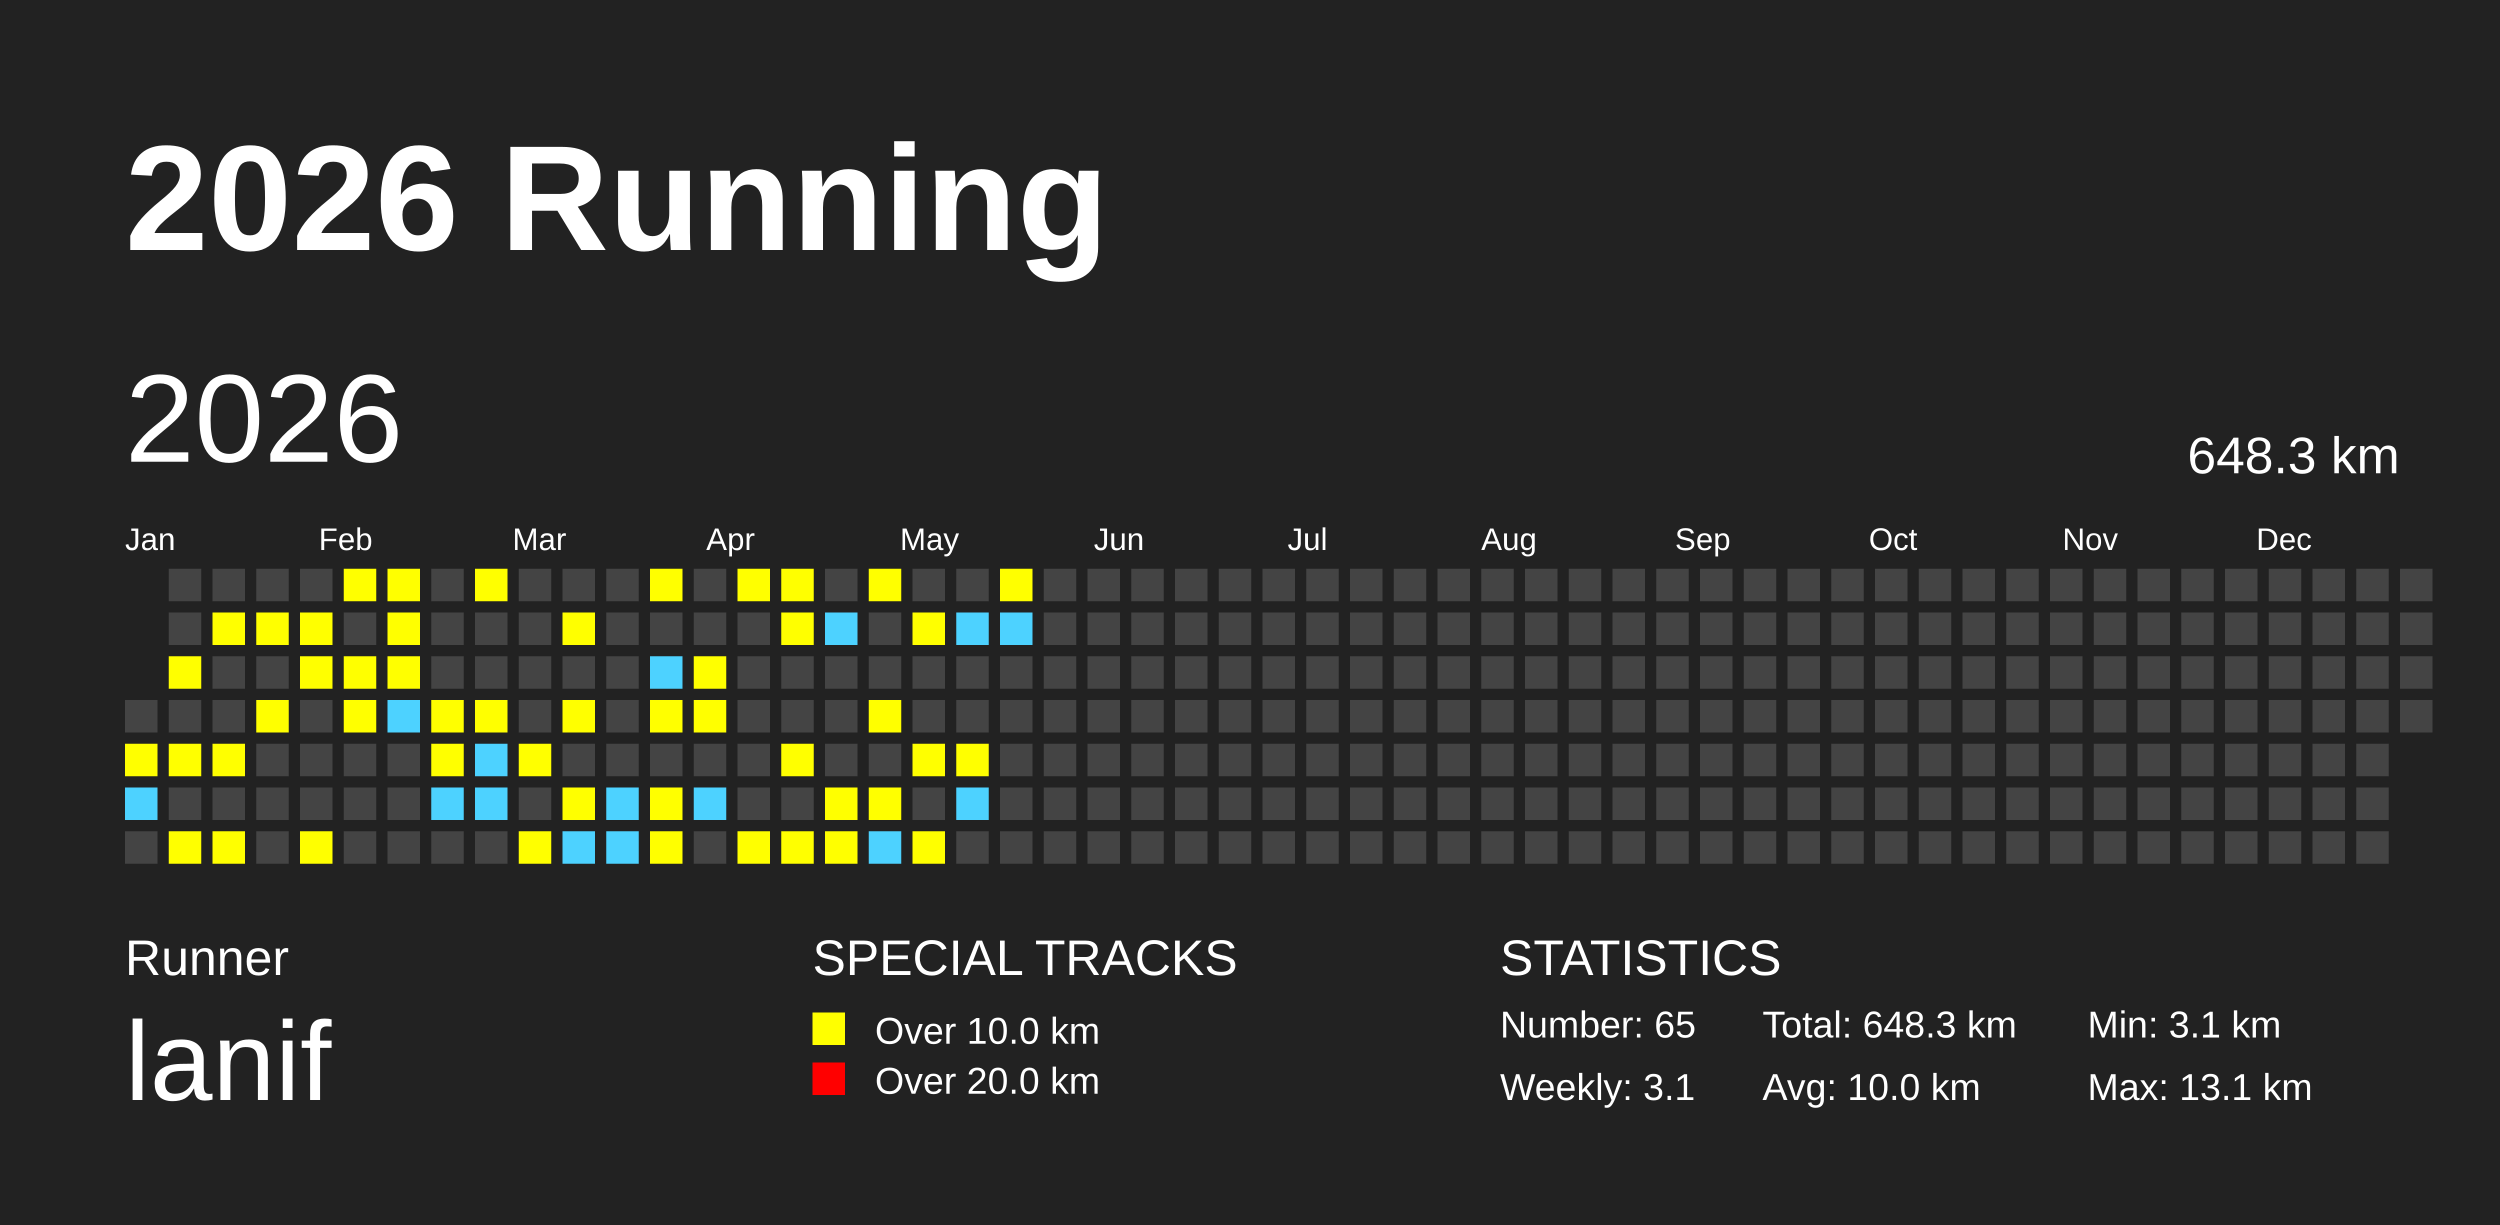
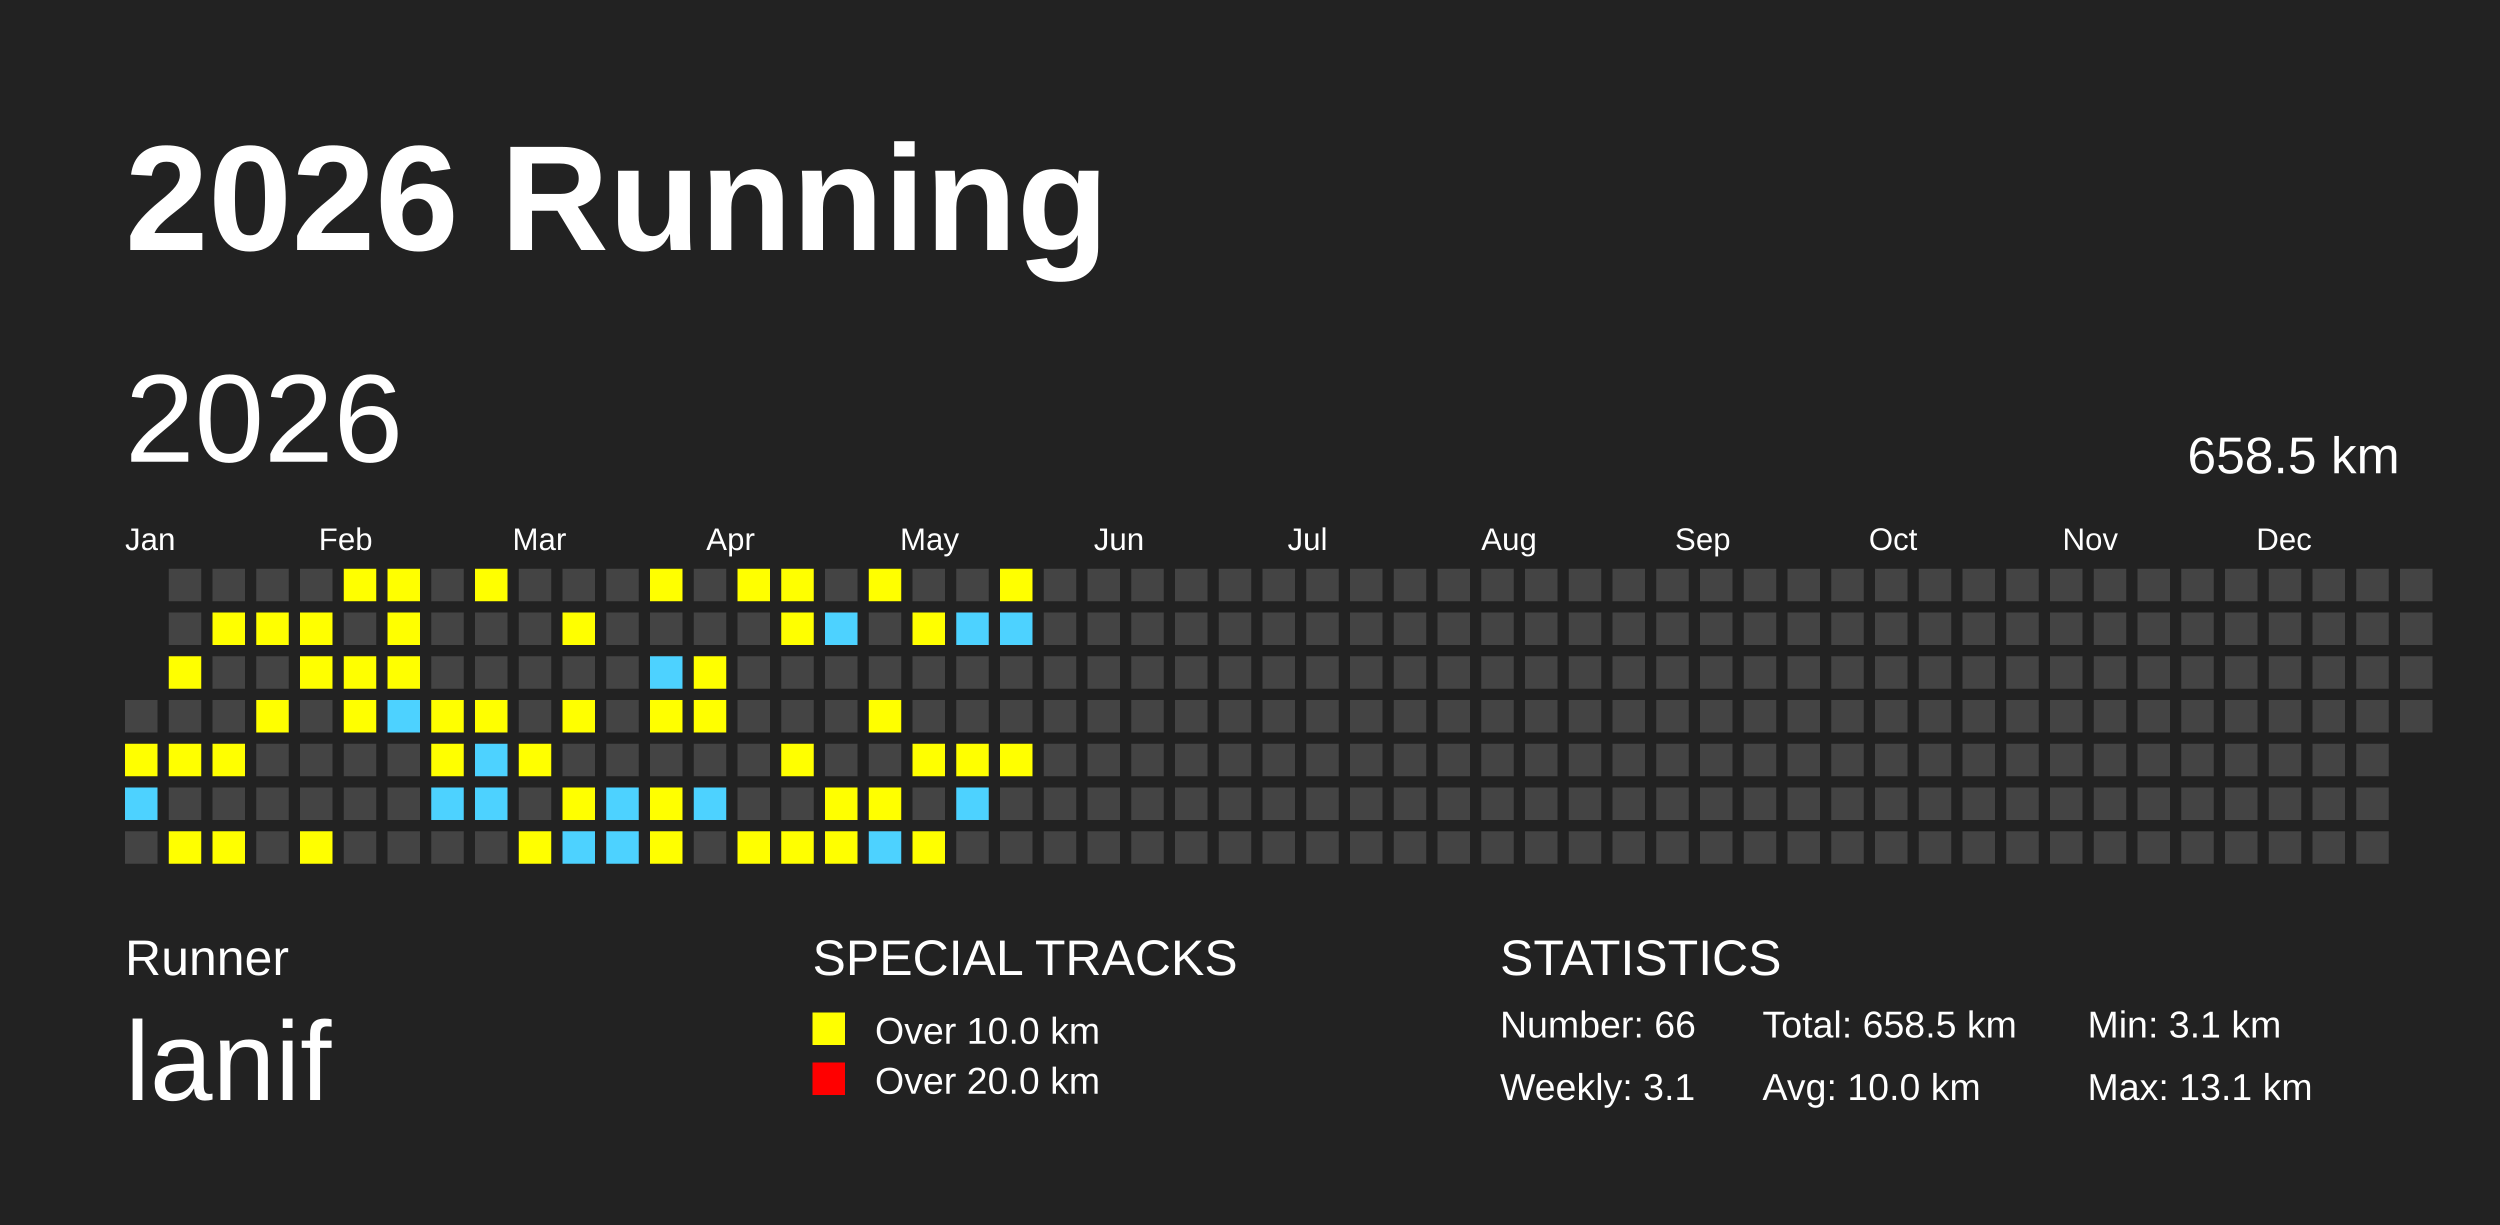
<svg xmlns="http://www.w3.org/2000/svg" baseProfile="full" height="98mm" version="1.1" viewBox="0,0,200,98" width="200mm">
  <defs />
  <rect fill="#222222" height="98" width="200" x="0" y="0" />
  <text fill="#FFFFFF" style="font-size:12px; font-family:Arial; font-weight:bold;" x="10" y="20">2026 Running</text>
  <text fill="#FFFFFF" style="font-size:4px; font-family:Arial" x="10" y="78">Runner</text>
  <text fill="#FFFFFF" style="font-size:9px; font-family:Arial" x="10" y="88">lanif</text>
  <text fill="#FFFFFF" style="font-size:4px; font-family:Arial" x="65" y="78">SPECIAL TRACKS</text>
  <rect fill="yellow" height="2.6" width="2.6" x="65" y="81" />
  <text fill="#FFFFFF" style="font-size:3px; font-family:Arial" x="70" y="83.5">Over 10.0 km</text>
  <rect fill="red" height="2.6" width="2.6" x="65" y="85" />
  <text fill="#FFFFFF" style="font-size:3px; font-family:Arial" x="70" y="87.5">Over 20.0 km</text>
  <text fill="#FFFFFF" style="font-size:4px; font-family:Arial" x="120" y="78">STATISTICS</text>
-   <text fill="#FFFFFF" style="font-size:3px; font-family:Arial" x="120" y="83">Number: 65</text>
+   <text fill="#FFFFFF" style="font-size:3px; font-family:Arial" x="120" y="83">Number: 66</text>
  <text fill="#FFFFFF" style="font-size:3px; font-family:Arial" x="120" y="88">Weekly: 3.1</text>
-   <text fill="#FFFFFF" style="font-size:3px; font-family:Arial" x="141" y="83">Total: 648.3 km</text>
+   <text fill="#FFFFFF" style="font-size:3px; font-family:Arial" x="141" y="83">Total: 658.5 km</text>
  <text fill="#FFFFFF" style="font-size:3px; font-family:Arial" x="141" y="88">Avg: 10.0 km</text>
  <text fill="#FFFFFF" style="font-size:3px; font-family:Arial" x="167" y="83">Min: 3.1 km</text>
  <text fill="#FFFFFF" style="font-size:3px; font-family:Arial" x="167" y="88">Max: 13.1 km</text>
  <text dominant-baseline="hanging" fill="#FFFFFF" style="font-size:10.0px; font-family:Arial;" x="10" y="30">2026</text>
-   <text dominant-baseline="hanging" fill="#FFFFFF" style="font-size:4.125px; font-family:Arial;" x="175" y="35">648.3 km</text>
+   <text dominant-baseline="hanging" fill="#FFFFFF" style="font-size:4.125px; font-family:Arial;" x="175" y="35">658.5 km</text>
  <text fill="#FFFFFF" style="font-size:2.5px; font-family:Arial" x="10.0" y="44">Jan</text>
  <text fill="#FFFFFF" style="font-size:2.5px; font-family:Arial" x="25.5" y="44">Feb</text>
  <text fill="#FFFFFF" style="font-size:2.5px; font-family:Arial" x="41.0" y="44">Mar</text>
  <text fill="#FFFFFF" style="font-size:2.5px; font-family:Arial" x="56.5" y="44">Apr</text>
  <text fill="#FFFFFF" style="font-size:2.5px; font-family:Arial" x="72.0" y="44">May</text>
  <text fill="#FFFFFF" style="font-size:2.5px; font-family:Arial" x="87.5" y="44">Jun</text>
  <text fill="#FFFFFF" style="font-size:2.5px; font-family:Arial" x="103.0" y="44">Jul</text>
  <text fill="#FFFFFF" style="font-size:2.5px; font-family:Arial" x="118.5" y="44">Aug</text>
  <text fill="#FFFFFF" style="font-size:2.5px; font-family:Arial" x="134.0" y="44">Sep</text>
  <text fill="#FFFFFF" style="font-size:2.5px; font-family:Arial" x="149.5" y="44">Oct</text>
  <text fill="#FFFFFF" style="font-size:2.5px; font-family:Arial" x="165.0" y="44">Nov</text>
  <text fill="#FFFFFF" style="font-size:2.5px; font-family:Arial" x="180.5" y="44">Dec</text>
  <rect fill="#444444" height="2.6" width="2.6" x="10.0" y="56.0" />
  <rect fill="yellow" height="2.6" width="2.6" x="10.0" y="59.5" />
  <rect fill="#4DD2FF" height="2.6" width="2.6" x="10.0" y="63.0" />
  <rect fill="#444444" height="2.6" width="2.6" x="10.0" y="66.5" />
  <rect fill="#444444" height="2.6" width="2.6" x="13.5" y="45.5" />
  <rect fill="#444444" height="2.6" width="2.6" x="13.5" y="49.0" />
  <rect fill="yellow" height="2.6" width="2.6" x="13.5" y="52.5" />
  <rect fill="#444444" height="2.6" width="2.6" x="13.5" y="56.0" />
  <rect fill="yellow" height="2.6" width="2.6" x="13.5" y="59.5" />
  <rect fill="#444444" height="2.6" width="2.6" x="13.5" y="63.0" />
  <rect fill="yellow" height="2.6" width="2.6" x="13.5" y="66.5" />
  <rect fill="#444444" height="2.6" width="2.6" x="17.0" y="45.5" />
  <rect fill="yellow" height="2.6" width="2.6" x="17.0" y="49.0" />
  <rect fill="#444444" height="2.6" width="2.6" x="17.0" y="52.5" />
  <rect fill="#444444" height="2.6" width="2.6" x="17.0" y="56.0" />
  <rect fill="yellow" height="2.6" width="2.6" x="17.0" y="59.5" />
  <rect fill="#444444" height="2.6" width="2.6" x="17.0" y="63.0" />
  <rect fill="yellow" height="2.6" width="2.6" x="17.0" y="66.5" />
  <rect fill="#444444" height="2.6" width="2.6" x="20.5" y="45.5" />
  <rect fill="yellow" height="2.6" width="2.6" x="20.5" y="49.0" />
  <rect fill="#444444" height="2.6" width="2.6" x="20.5" y="52.5" />
  <rect fill="yellow" height="2.6" width="2.6" x="20.5" y="56.0" />
  <rect fill="#444444" height="2.6" width="2.6" x="20.5" y="59.5" />
  <rect fill="#444444" height="2.6" width="2.6" x="20.5" y="63.0" />
  <rect fill="#444444" height="2.6" width="2.6" x="20.5" y="66.5" />
  <rect fill="#444444" height="2.6" width="2.6" x="24.0" y="45.5" />
  <rect fill="yellow" height="2.6" width="2.6" x="24.0" y="49.0" />
  <rect fill="yellow" height="2.6" width="2.6" x="24.0" y="52.5" />
  <rect fill="#444444" height="2.6" width="2.6" x="24.0" y="56.0" />
  <rect fill="#444444" height="2.6" width="2.6" x="24.0" y="59.5" />
  <rect fill="#444444" height="2.6" width="2.6" x="24.0" y="63.0" />
  <rect fill="yellow" height="2.6" width="2.6" x="24.0" y="66.5" />
  <rect fill="yellow" height="2.6" width="2.6" x="27.5" y="45.5" />
  <rect fill="#444444" height="2.6" width="2.6" x="27.5" y="49.0" />
  <rect fill="yellow" height="2.6" width="2.6" x="27.5" y="52.5" />
  <rect fill="yellow" height="2.6" width="2.6" x="27.5" y="56.0" />
  <rect fill="#444444" height="2.6" width="2.6" x="27.5" y="59.5" />
  <rect fill="#444444" height="2.6" width="2.6" x="27.5" y="63.0" />
  <rect fill="#444444" height="2.6" width="2.6" x="27.5" y="66.5" />
  <rect fill="yellow" height="2.6" width="2.6" x="31.0" y="45.5" />
  <rect fill="yellow" height="2.6" width="2.6" x="31.0" y="49.0" />
  <rect fill="yellow" height="2.6" width="2.6" x="31.0" y="52.5" />
  <rect fill="#4DD2FF" height="2.6" width="2.6" x="31.0" y="56.0" />
  <rect fill="#444444" height="2.6" width="2.6" x="31.0" y="59.5" />
  <rect fill="#444444" height="2.6" width="2.6" x="31.0" y="63.0" />
  <rect fill="#444444" height="2.6" width="2.6" x="31.0" y="66.5" />
  <rect fill="#444444" height="2.6" width="2.6" x="34.5" y="45.5" />
  <rect fill="#444444" height="2.6" width="2.6" x="34.5" y="49.0" />
  <rect fill="#444444" height="2.6" width="2.6" x="34.5" y="52.5" />
  <rect fill="yellow" height="2.6" width="2.6" x="34.5" y="56.0" />
  <rect fill="yellow" height="2.6" width="2.6" x="34.5" y="59.5" />
  <rect fill="#4DD2FF" height="2.6" width="2.6" x="34.5" y="63.0" />
  <rect fill="#444444" height="2.6" width="2.6" x="34.5" y="66.5" />
  <rect fill="yellow" height="2.6" width="2.6" x="38.0" y="45.5" />
  <rect fill="#444444" height="2.6" width="2.6" x="38.0" y="49.0" />
  <rect fill="#444444" height="2.6" width="2.6" x="38.0" y="52.5" />
  <rect fill="yellow" height="2.6" width="2.6" x="38.0" y="56.0" />
  <rect fill="#4DD2FF" height="2.6" width="2.6" x="38.0" y="59.5" />
  <rect fill="#4DD2FF" height="2.6" width="2.6" x="38.0" y="63.0" />
  <rect fill="#444444" height="2.6" width="2.6" x="38.0" y="66.5" />
  <rect fill="#444444" height="2.6" width="2.6" x="41.5" y="45.5" />
  <rect fill="#444444" height="2.6" width="2.6" x="41.5" y="49.0" />
  <rect fill="#444444" height="2.6" width="2.6" x="41.5" y="52.5" />
  <rect fill="#444444" height="2.6" width="2.6" x="41.5" y="56.0" />
  <rect fill="yellow" height="2.6" width="2.6" x="41.5" y="59.5" />
  <rect fill="#444444" height="2.6" width="2.6" x="41.5" y="63.0" />
  <rect fill="yellow" height="2.6" width="2.6" x="41.5" y="66.5" />
  <rect fill="#444444" height="2.6" width="2.6" x="45.0" y="45.5" />
  <rect fill="yellow" height="2.6" width="2.6" x="45.0" y="49.0" />
  <rect fill="#444444" height="2.6" width="2.6" x="45.0" y="52.5" />
  <rect fill="yellow" height="2.6" width="2.6" x="45.0" y="56.0" />
  <rect fill="#444444" height="2.6" width="2.6" x="45.0" y="59.5" />
  <rect fill="yellow" height="2.6" width="2.6" x="45.0" y="63.0" />
  <rect fill="#4DD2FF" height="2.6" width="2.6" x="45.0" y="66.5" />
  <rect fill="#444444" height="2.6" width="2.6" x="48.5" y="45.5" />
  <rect fill="#444444" height="2.6" width="2.6" x="48.5" y="49.0" />
  <rect fill="#444444" height="2.6" width="2.6" x="48.5" y="52.5" />
  <rect fill="#444444" height="2.6" width="2.6" x="48.5" y="56.0" />
  <rect fill="#444444" height="2.6" width="2.6" x="48.5" y="59.5" />
  <rect fill="#4DD2FF" height="2.6" width="2.6" x="48.5" y="63.0" />
  <rect fill="#4DD2FF" height="2.6" width="2.6" x="48.5" y="66.5" />
  <rect fill="yellow" height="2.6" width="2.6" x="52.0" y="45.5" />
  <rect fill="#444444" height="2.6" width="2.6" x="52.0" y="49.0" />
  <rect fill="#4DD2FF" height="2.6" width="2.6" x="52.0" y="52.5" />
  <rect fill="yellow" height="2.6" width="2.6" x="52.0" y="56.0" />
  <rect fill="#444444" height="2.6" width="2.6" x="52.0" y="59.5" />
  <rect fill="yellow" height="2.6" width="2.6" x="52.0" y="63.0" />
  <rect fill="yellow" height="2.6" width="2.6" x="52.0" y="66.5" />
  <rect fill="#444444" height="2.6" width="2.6" x="55.5" y="45.5" />
  <rect fill="#444444" height="2.6" width="2.6" x="55.5" y="49.0" />
  <rect fill="yellow" height="2.6" width="2.6" x="55.5" y="52.5" />
  <rect fill="yellow" height="2.6" width="2.6" x="55.5" y="56.0" />
  <rect fill="#444444" height="2.6" width="2.6" x="55.5" y="59.5" />
  <rect fill="#4DD2FF" height="2.6" width="2.6" x="55.5" y="63.0" />
  <rect fill="#444444" height="2.6" width="2.6" x="55.5" y="66.5" />
  <rect fill="yellow" height="2.6" width="2.6" x="59.0" y="45.5" />
  <rect fill="#444444" height="2.6" width="2.6" x="59.0" y="49.0" />
  <rect fill="#444444" height="2.6" width="2.6" x="59.0" y="52.5" />
  <rect fill="#444444" height="2.6" width="2.6" x="59.0" y="56.0" />
  <rect fill="#444444" height="2.6" width="2.6" x="59.0" y="59.5" />
  <rect fill="#444444" height="2.6" width="2.6" x="59.0" y="63.0" />
  <rect fill="yellow" height="2.6" width="2.6" x="59.0" y="66.5" />
  <rect fill="yellow" height="2.6" width="2.6" x="62.5" y="45.5" />
  <rect fill="yellow" height="2.6" width="2.6" x="62.5" y="49.0" />
  <rect fill="#444444" height="2.6" width="2.6" x="62.5" y="52.5" />
  <rect fill="#444444" height="2.6" width="2.6" x="62.5" y="56.0" />
  <rect fill="yellow" height="2.6" width="2.6" x="62.5" y="59.5" />
  <rect fill="#444444" height="2.6" width="2.6" x="62.5" y="63.0" />
  <rect fill="yellow" height="2.6" width="2.6" x="62.5" y="66.5" />
  <rect fill="#444444" height="2.6" width="2.6" x="66.0" y="45.5" />
  <rect fill="#4DD2FF" height="2.6" width="2.6" x="66.0" y="49.0" />
  <rect fill="#444444" height="2.6" width="2.6" x="66.0" y="52.5" />
  <rect fill="#444444" height="2.6" width="2.6" x="66.0" y="56.0" />
  <rect fill="#444444" height="2.6" width="2.6" x="66.0" y="59.5" />
  <rect fill="yellow" height="2.6" width="2.6" x="66.0" y="63.0" />
  <rect fill="yellow" height="2.6" width="2.6" x="66.0" y="66.5" />
  <rect fill="yellow" height="2.6" width="2.6" x="69.5" y="45.5" />
  <rect fill="#444444" height="2.6" width="2.6" x="69.5" y="49.0" />
  <rect fill="#444444" height="2.6" width="2.6" x="69.5" y="52.5" />
  <rect fill="yellow" height="2.6" width="2.6" x="69.5" y="56.0" />
  <rect fill="#444444" height="2.6" width="2.6" x="69.5" y="59.5" />
  <rect fill="yellow" height="2.6" width="2.6" x="69.5" y="63.0" />
  <rect fill="#4DD2FF" height="2.6" width="2.6" x="69.5" y="66.5" />
  <rect fill="#444444" height="2.6" width="2.6" x="73.0" y="45.5" />
  <rect fill="yellow" height="2.6" width="2.6" x="73.0" y="49.0" />
  <rect fill="#444444" height="2.6" width="2.6" x="73.0" y="52.5" />
  <rect fill="#444444" height="2.6" width="2.6" x="73.0" y="56.0" />
  <rect fill="yellow" height="2.6" width="2.6" x="73.0" y="59.5" />
  <rect fill="#444444" height="2.6" width="2.6" x="73.0" y="63.0" />
  <rect fill="yellow" height="2.6" width="2.6" x="73.0" y="66.5" />
  <rect fill="#444444" height="2.6" width="2.6" x="76.5" y="45.5" />
  <rect fill="#4DD2FF" height="2.6" width="2.6" x="76.5" y="49.0" />
  <rect fill="#444444" height="2.6" width="2.6" x="76.5" y="52.5" />
  <rect fill="#444444" height="2.6" width="2.6" x="76.5" y="56.0" />
  <rect fill="yellow" height="2.6" width="2.6" x="76.5" y="59.5" />
  <rect fill="#4DD2FF" height="2.6" width="2.6" x="76.5" y="63.0" />
  <rect fill="#444444" height="2.6" width="2.6" x="76.5" y="66.5" />
  <rect fill="yellow" height="2.6" width="2.6" x="80.0" y="45.5" />
  <rect fill="#4DD2FF" height="2.6" width="2.6" x="80.0" y="49.0" />
  <rect fill="#444444" height="2.6" width="2.6" x="80.0" y="52.5" />
  <rect fill="#444444" height="2.6" width="2.6" x="80.0" y="56.0" />
-   <rect fill="#444444" height="2.6" width="2.6" x="80.0" y="59.5" />
+   <rect fill="yellow" height="2.6" width="2.6" x="80.0" y="59.5" />
  <rect fill="#444444" height="2.6" width="2.6" x="80.0" y="63.0" />
  <rect fill="#444444" height="2.6" width="2.6" x="80.0" y="66.5" />
  <rect fill="#444444" height="2.6" width="2.6" x="83.5" y="45.5" />
  <rect fill="#444444" height="2.6" width="2.6" x="83.5" y="49.0" />
  <rect fill="#444444" height="2.6" width="2.6" x="83.5" y="52.5" />
  <rect fill="#444444" height="2.6" width="2.6" x="83.5" y="56.0" />
  <rect fill="#444444" height="2.6" width="2.6" x="83.5" y="59.5" />
  <rect fill="#444444" height="2.6" width="2.6" x="83.5" y="63.0" />
  <rect fill="#444444" height="2.6" width="2.6" x="83.5" y="66.5" />
  <rect fill="#444444" height="2.6" width="2.6" x="87.0" y="45.5" />
  <rect fill="#444444" height="2.6" width="2.6" x="87.0" y="49.0" />
  <rect fill="#444444" height="2.6" width="2.6" x="87.0" y="52.5" />
  <rect fill="#444444" height="2.6" width="2.6" x="87.0" y="56.0" />
  <rect fill="#444444" height="2.6" width="2.6" x="87.0" y="59.5" />
  <rect fill="#444444" height="2.6" width="2.6" x="87.0" y="63.0" />
  <rect fill="#444444" height="2.6" width="2.6" x="87.0" y="66.5" />
  <rect fill="#444444" height="2.6" width="2.6" x="90.5" y="45.5" />
  <rect fill="#444444" height="2.6" width="2.6" x="90.5" y="49.0" />
  <rect fill="#444444" height="2.6" width="2.6" x="90.5" y="52.5" />
  <rect fill="#444444" height="2.6" width="2.6" x="90.5" y="56.0" />
  <rect fill="#444444" height="2.6" width="2.6" x="90.5" y="59.5" />
  <rect fill="#444444" height="2.6" width="2.6" x="90.5" y="63.0" />
  <rect fill="#444444" height="2.6" width="2.6" x="90.5" y="66.5" />
  <rect fill="#444444" height="2.6" width="2.6" x="94.0" y="45.5" />
  <rect fill="#444444" height="2.6" width="2.6" x="94.0" y="49.0" />
  <rect fill="#444444" height="2.6" width="2.6" x="94.0" y="52.5" />
  <rect fill="#444444" height="2.6" width="2.6" x="94.0" y="56.0" />
  <rect fill="#444444" height="2.6" width="2.6" x="94.0" y="59.5" />
  <rect fill="#444444" height="2.6" width="2.6" x="94.0" y="63.0" />
  <rect fill="#444444" height="2.6" width="2.6" x="94.0" y="66.5" />
  <rect fill="#444444" height="2.6" width="2.6" x="97.5" y="45.5" />
  <rect fill="#444444" height="2.6" width="2.6" x="97.5" y="49.0" />
  <rect fill="#444444" height="2.6" width="2.6" x="97.5" y="52.5" />
  <rect fill="#444444" height="2.6" width="2.6" x="97.5" y="56.0" />
  <rect fill="#444444" height="2.6" width="2.6" x="97.5" y="59.5" />
  <rect fill="#444444" height="2.6" width="2.6" x="97.5" y="63.0" />
  <rect fill="#444444" height="2.6" width="2.6" x="97.5" y="66.5" />
  <rect fill="#444444" height="2.6" width="2.6" x="101.0" y="45.5" />
  <rect fill="#444444" height="2.6" width="2.6" x="101.0" y="49.0" />
  <rect fill="#444444" height="2.6" width="2.6" x="101.0" y="52.5" />
  <rect fill="#444444" height="2.6" width="2.6" x="101.0" y="56.0" />
  <rect fill="#444444" height="2.6" width="2.6" x="101.0" y="59.5" />
  <rect fill="#444444" height="2.6" width="2.6" x="101.0" y="63.0" />
  <rect fill="#444444" height="2.6" width="2.6" x="101.0" y="66.5" />
  <rect fill="#444444" height="2.6" width="2.6" x="104.5" y="45.5" />
  <rect fill="#444444" height="2.6" width="2.6" x="104.5" y="49.0" />
  <rect fill="#444444" height="2.6" width="2.6" x="104.5" y="52.5" />
  <rect fill="#444444" height="2.6" width="2.6" x="104.5" y="56.0" />
  <rect fill="#444444" height="2.6" width="2.6" x="104.5" y="59.5" />
  <rect fill="#444444" height="2.6" width="2.6" x="104.5" y="63.0" />
  <rect fill="#444444" height="2.6" width="2.6" x="104.5" y="66.5" />
  <rect fill="#444444" height="2.6" width="2.6" x="108.0" y="45.5" />
  <rect fill="#444444" height="2.6" width="2.6" x="108.0" y="49.0" />
  <rect fill="#444444" height="2.6" width="2.6" x="108.0" y="52.5" />
  <rect fill="#444444" height="2.6" width="2.6" x="108.0" y="56.0" />
  <rect fill="#444444" height="2.6" width="2.6" x="108.0" y="59.5" />
  <rect fill="#444444" height="2.6" width="2.6" x="108.0" y="63.0" />
  <rect fill="#444444" height="2.6" width="2.6" x="108.0" y="66.5" />
  <rect fill="#444444" height="2.6" width="2.6" x="111.5" y="45.5" />
  <rect fill="#444444" height="2.6" width="2.6" x="111.5" y="49.0" />
  <rect fill="#444444" height="2.6" width="2.6" x="111.5" y="52.5" />
  <rect fill="#444444" height="2.6" width="2.6" x="111.5" y="56.0" />
  <rect fill="#444444" height="2.6" width="2.6" x="111.5" y="59.5" />
  <rect fill="#444444" height="2.6" width="2.6" x="111.5" y="63.0" />
  <rect fill="#444444" height="2.6" width="2.6" x="111.5" y="66.5" />
  <rect fill="#444444" height="2.6" width="2.6" x="115.0" y="45.5" />
  <rect fill="#444444" height="2.6" width="2.6" x="115.0" y="49.0" />
  <rect fill="#444444" height="2.6" width="2.6" x="115.0" y="52.5" />
  <rect fill="#444444" height="2.6" width="2.6" x="115.0" y="56.0" />
  <rect fill="#444444" height="2.6" width="2.6" x="115.0" y="59.5" />
  <rect fill="#444444" height="2.6" width="2.6" x="115.0" y="63.0" />
  <rect fill="#444444" height="2.6" width="2.6" x="115.0" y="66.5" />
  <rect fill="#444444" height="2.6" width="2.6" x="118.5" y="45.5" />
  <rect fill="#444444" height="2.6" width="2.6" x="118.5" y="49.0" />
  <rect fill="#444444" height="2.6" width="2.6" x="118.5" y="52.5" />
  <rect fill="#444444" height="2.6" width="2.6" x="118.5" y="56.0" />
  <rect fill="#444444" height="2.6" width="2.6" x="118.5" y="59.5" />
  <rect fill="#444444" height="2.6" width="2.6" x="118.5" y="63.0" />
  <rect fill="#444444" height="2.6" width="2.6" x="118.5" y="66.5" />
  <rect fill="#444444" height="2.6" width="2.6" x="122.0" y="45.5" />
  <rect fill="#444444" height="2.6" width="2.6" x="122.0" y="49.0" />
  <rect fill="#444444" height="2.6" width="2.6" x="122.0" y="52.5" />
  <rect fill="#444444" height="2.6" width="2.6" x="122.0" y="56.0" />
  <rect fill="#444444" height="2.6" width="2.6" x="122.0" y="59.5" />
  <rect fill="#444444" height="2.6" width="2.6" x="122.0" y="63.0" />
  <rect fill="#444444" height="2.6" width="2.6" x="122.0" y="66.5" />
  <rect fill="#444444" height="2.6" width="2.6" x="125.5" y="45.5" />
  <rect fill="#444444" height="2.6" width="2.6" x="125.5" y="49.0" />
  <rect fill="#444444" height="2.6" width="2.6" x="125.5" y="52.5" />
  <rect fill="#444444" height="2.6" width="2.6" x="125.5" y="56.0" />
  <rect fill="#444444" height="2.6" width="2.6" x="125.5" y="59.5" />
  <rect fill="#444444" height="2.6" width="2.6" x="125.5" y="63.0" />
  <rect fill="#444444" height="2.6" width="2.6" x="125.5" y="66.5" />
  <rect fill="#444444" height="2.6" width="2.6" x="129.0" y="45.5" />
  <rect fill="#444444" height="2.6" width="2.6" x="129.0" y="49.0" />
  <rect fill="#444444" height="2.6" width="2.6" x="129.0" y="52.5" />
  <rect fill="#444444" height="2.6" width="2.6" x="129.0" y="56.0" />
  <rect fill="#444444" height="2.6" width="2.6" x="129.0" y="59.5" />
  <rect fill="#444444" height="2.6" width="2.6" x="129.0" y="63.0" />
  <rect fill="#444444" height="2.6" width="2.6" x="129.0" y="66.5" />
  <rect fill="#444444" height="2.6" width="2.6" x="132.5" y="45.5" />
  <rect fill="#444444" height="2.6" width="2.6" x="132.5" y="49.0" />
  <rect fill="#444444" height="2.6" width="2.6" x="132.5" y="52.5" />
  <rect fill="#444444" height="2.6" width="2.6" x="132.5" y="56.0" />
  <rect fill="#444444" height="2.6" width="2.6" x="132.5" y="59.5" />
  <rect fill="#444444" height="2.6" width="2.6" x="132.5" y="63.0" />
  <rect fill="#444444" height="2.6" width="2.6" x="132.5" y="66.5" />
  <rect fill="#444444" height="2.6" width="2.6" x="136.0" y="45.5" />
  <rect fill="#444444" height="2.6" width="2.6" x="136.0" y="49.0" />
  <rect fill="#444444" height="2.6" width="2.6" x="136.0" y="52.5" />
  <rect fill="#444444" height="2.6" width="2.6" x="136.0" y="56.0" />
  <rect fill="#444444" height="2.6" width="2.6" x="136.0" y="59.5" />
  <rect fill="#444444" height="2.6" width="2.6" x="136.0" y="63.0" />
  <rect fill="#444444" height="2.6" width="2.6" x="136.0" y="66.5" />
  <rect fill="#444444" height="2.6" width="2.6" x="139.5" y="45.5" />
  <rect fill="#444444" height="2.6" width="2.6" x="139.5" y="49.0" />
  <rect fill="#444444" height="2.6" width="2.6" x="139.5" y="52.5" />
  <rect fill="#444444" height="2.6" width="2.6" x="139.5" y="56.0" />
  <rect fill="#444444" height="2.6" width="2.6" x="139.5" y="59.5" />
  <rect fill="#444444" height="2.6" width="2.6" x="139.5" y="63.0" />
  <rect fill="#444444" height="2.6" width="2.6" x="139.5" y="66.5" />
  <rect fill="#444444" height="2.6" width="2.6" x="143.0" y="45.5" />
  <rect fill="#444444" height="2.6" width="2.6" x="143.0" y="49.0" />
  <rect fill="#444444" height="2.6" width="2.6" x="143.0" y="52.5" />
  <rect fill="#444444" height="2.6" width="2.6" x="143.0" y="56.0" />
  <rect fill="#444444" height="2.6" width="2.6" x="143.0" y="59.5" />
  <rect fill="#444444" height="2.6" width="2.6" x="143.0" y="63.0" />
  <rect fill="#444444" height="2.6" width="2.6" x="143.0" y="66.5" />
  <rect fill="#444444" height="2.6" width="2.6" x="146.5" y="45.5" />
  <rect fill="#444444" height="2.6" width="2.6" x="146.5" y="49.0" />
  <rect fill="#444444" height="2.6" width="2.6" x="146.5" y="52.5" />
  <rect fill="#444444" height="2.6" width="2.6" x="146.5" y="56.0" />
  <rect fill="#444444" height="2.6" width="2.6" x="146.5" y="59.5" />
  <rect fill="#444444" height="2.6" width="2.6" x="146.5" y="63.0" />
  <rect fill="#444444" height="2.6" width="2.6" x="146.5" y="66.5" />
  <rect fill="#444444" height="2.6" width="2.6" x="150.0" y="45.5" />
  <rect fill="#444444" height="2.6" width="2.6" x="150.0" y="49.0" />
  <rect fill="#444444" height="2.6" width="2.6" x="150.0" y="52.5" />
  <rect fill="#444444" height="2.6" width="2.6" x="150.0" y="56.0" />
  <rect fill="#444444" height="2.6" width="2.6" x="150.0" y="59.5" />
  <rect fill="#444444" height="2.6" width="2.6" x="150.0" y="63.0" />
  <rect fill="#444444" height="2.6" width="2.6" x="150.0" y="66.5" />
  <rect fill="#444444" height="2.6" width="2.6" x="153.5" y="45.5" />
  <rect fill="#444444" height="2.6" width="2.6" x="153.5" y="49.0" />
  <rect fill="#444444" height="2.6" width="2.6" x="153.5" y="52.5" />
  <rect fill="#444444" height="2.6" width="2.6" x="153.5" y="56.0" />
  <rect fill="#444444" height="2.6" width="2.6" x="153.5" y="59.5" />
  <rect fill="#444444" height="2.6" width="2.6" x="153.5" y="63.0" />
  <rect fill="#444444" height="2.6" width="2.6" x="153.5" y="66.5" />
  <rect fill="#444444" height="2.6" width="2.6" x="157.0" y="45.5" />
  <rect fill="#444444" height="2.6" width="2.6" x="157.0" y="49.0" />
  <rect fill="#444444" height="2.6" width="2.6" x="157.0" y="52.5" />
  <rect fill="#444444" height="2.6" width="2.6" x="157.0" y="56.0" />
  <rect fill="#444444" height="2.6" width="2.6" x="157.0" y="59.5" />
  <rect fill="#444444" height="2.6" width="2.6" x="157.0" y="63.0" />
  <rect fill="#444444" height="2.6" width="2.6" x="157.0" y="66.5" />
  <rect fill="#444444" height="2.6" width="2.6" x="160.5" y="45.5" />
  <rect fill="#444444" height="2.6" width="2.6" x="160.5" y="49.0" />
  <rect fill="#444444" height="2.6" width="2.6" x="160.5" y="52.5" />
  <rect fill="#444444" height="2.6" width="2.6" x="160.5" y="56.0" />
  <rect fill="#444444" height="2.6" width="2.6" x="160.5" y="59.5" />
  <rect fill="#444444" height="2.6" width="2.6" x="160.5" y="63.0" />
  <rect fill="#444444" height="2.6" width="2.6" x="160.5" y="66.5" />
  <rect fill="#444444" height="2.6" width="2.6" x="164.0" y="45.5" />
  <rect fill="#444444" height="2.6" width="2.6" x="164.0" y="49.0" />
  <rect fill="#444444" height="2.6" width="2.6" x="164.0" y="52.5" />
  <rect fill="#444444" height="2.6" width="2.6" x="164.0" y="56.0" />
  <rect fill="#444444" height="2.6" width="2.6" x="164.0" y="59.5" />
  <rect fill="#444444" height="2.6" width="2.6" x="164.0" y="63.0" />
  <rect fill="#444444" height="2.6" width="2.6" x="164.0" y="66.5" />
  <rect fill="#444444" height="2.6" width="2.6" x="167.5" y="45.5" />
  <rect fill="#444444" height="2.6" width="2.6" x="167.5" y="49.0" />
  <rect fill="#444444" height="2.6" width="2.6" x="167.5" y="52.5" />
  <rect fill="#444444" height="2.6" width="2.6" x="167.5" y="56.0" />
  <rect fill="#444444" height="2.6" width="2.6" x="167.5" y="59.5" />
  <rect fill="#444444" height="2.6" width="2.6" x="167.5" y="63.0" />
  <rect fill="#444444" height="2.6" width="2.6" x="167.5" y="66.5" />
  <rect fill="#444444" height="2.6" width="2.6" x="171.0" y="45.5" />
  <rect fill="#444444" height="2.6" width="2.6" x="171.0" y="49.0" />
  <rect fill="#444444" height="2.6" width="2.6" x="171.0" y="52.5" />
  <rect fill="#444444" height="2.6" width="2.6" x="171.0" y="56.0" />
  <rect fill="#444444" height="2.6" width="2.6" x="171.0" y="59.5" />
  <rect fill="#444444" height="2.6" width="2.6" x="171.0" y="63.0" />
  <rect fill="#444444" height="2.6" width="2.6" x="171.0" y="66.5" />
  <rect fill="#444444" height="2.6" width="2.6" x="174.5" y="45.5" />
  <rect fill="#444444" height="2.6" width="2.6" x="174.5" y="49.0" />
  <rect fill="#444444" height="2.6" width="2.6" x="174.5" y="52.5" />
  <rect fill="#444444" height="2.6" width="2.6" x="174.5" y="56.0" />
  <rect fill="#444444" height="2.6" width="2.6" x="174.5" y="59.5" />
  <rect fill="#444444" height="2.6" width="2.6" x="174.5" y="63.0" />
  <rect fill="#444444" height="2.6" width="2.6" x="174.5" y="66.5" />
  <rect fill="#444444" height="2.6" width="2.6" x="178.0" y="45.5" />
  <rect fill="#444444" height="2.6" width="2.6" x="178.0" y="49.0" />
  <rect fill="#444444" height="2.6" width="2.6" x="178.0" y="52.5" />
  <rect fill="#444444" height="2.6" width="2.6" x="178.0" y="56.0" />
  <rect fill="#444444" height="2.6" width="2.6" x="178.0" y="59.5" />
  <rect fill="#444444" height="2.6" width="2.6" x="178.0" y="63.0" />
  <rect fill="#444444" height="2.6" width="2.6" x="178.0" y="66.5" />
  <rect fill="#444444" height="2.6" width="2.6" x="181.5" y="45.5" />
  <rect fill="#444444" height="2.6" width="2.6" x="181.5" y="49.0" />
  <rect fill="#444444" height="2.6" width="2.6" x="181.5" y="52.5" />
  <rect fill="#444444" height="2.6" width="2.6" x="181.5" y="56.0" />
  <rect fill="#444444" height="2.6" width="2.6" x="181.5" y="59.5" />
  <rect fill="#444444" height="2.6" width="2.6" x="181.5" y="63.0" />
  <rect fill="#444444" height="2.6" width="2.6" x="181.5" y="66.5" />
  <rect fill="#444444" height="2.6" width="2.6" x="185.0" y="45.5" />
  <rect fill="#444444" height="2.6" width="2.6" x="185.0" y="49.0" />
  <rect fill="#444444" height="2.6" width="2.6" x="185.0" y="52.5" />
  <rect fill="#444444" height="2.6" width="2.6" x="185.0" y="56.0" />
  <rect fill="#444444" height="2.6" width="2.6" x="185.0" y="59.5" />
  <rect fill="#444444" height="2.6" width="2.6" x="185.0" y="63.0" />
  <rect fill="#444444" height="2.6" width="2.6" x="185.0" y="66.5" />
  <rect fill="#444444" height="2.6" width="2.6" x="188.5" y="45.5" />
  <rect fill="#444444" height="2.6" width="2.6" x="188.5" y="49.0" />
  <rect fill="#444444" height="2.6" width="2.6" x="188.5" y="52.5" />
  <rect fill="#444444" height="2.6" width="2.6" x="188.5" y="56.0" />
  <rect fill="#444444" height="2.6" width="2.6" x="188.5" y="59.5" />
  <rect fill="#444444" height="2.6" width="2.6" x="188.5" y="63.0" />
  <rect fill="#444444" height="2.6" width="2.6" x="188.5" y="66.5" />
  <rect fill="#444444" height="2.6" width="2.6" x="192.0" y="45.5" />
  <rect fill="#444444" height="2.6" width="2.6" x="192.0" y="49.0" />
  <rect fill="#444444" height="2.6" width="2.6" x="192.0" y="52.5" />
  <rect fill="#444444" height="2.6" width="2.6" x="192.0" y="56.0" />
</svg>
